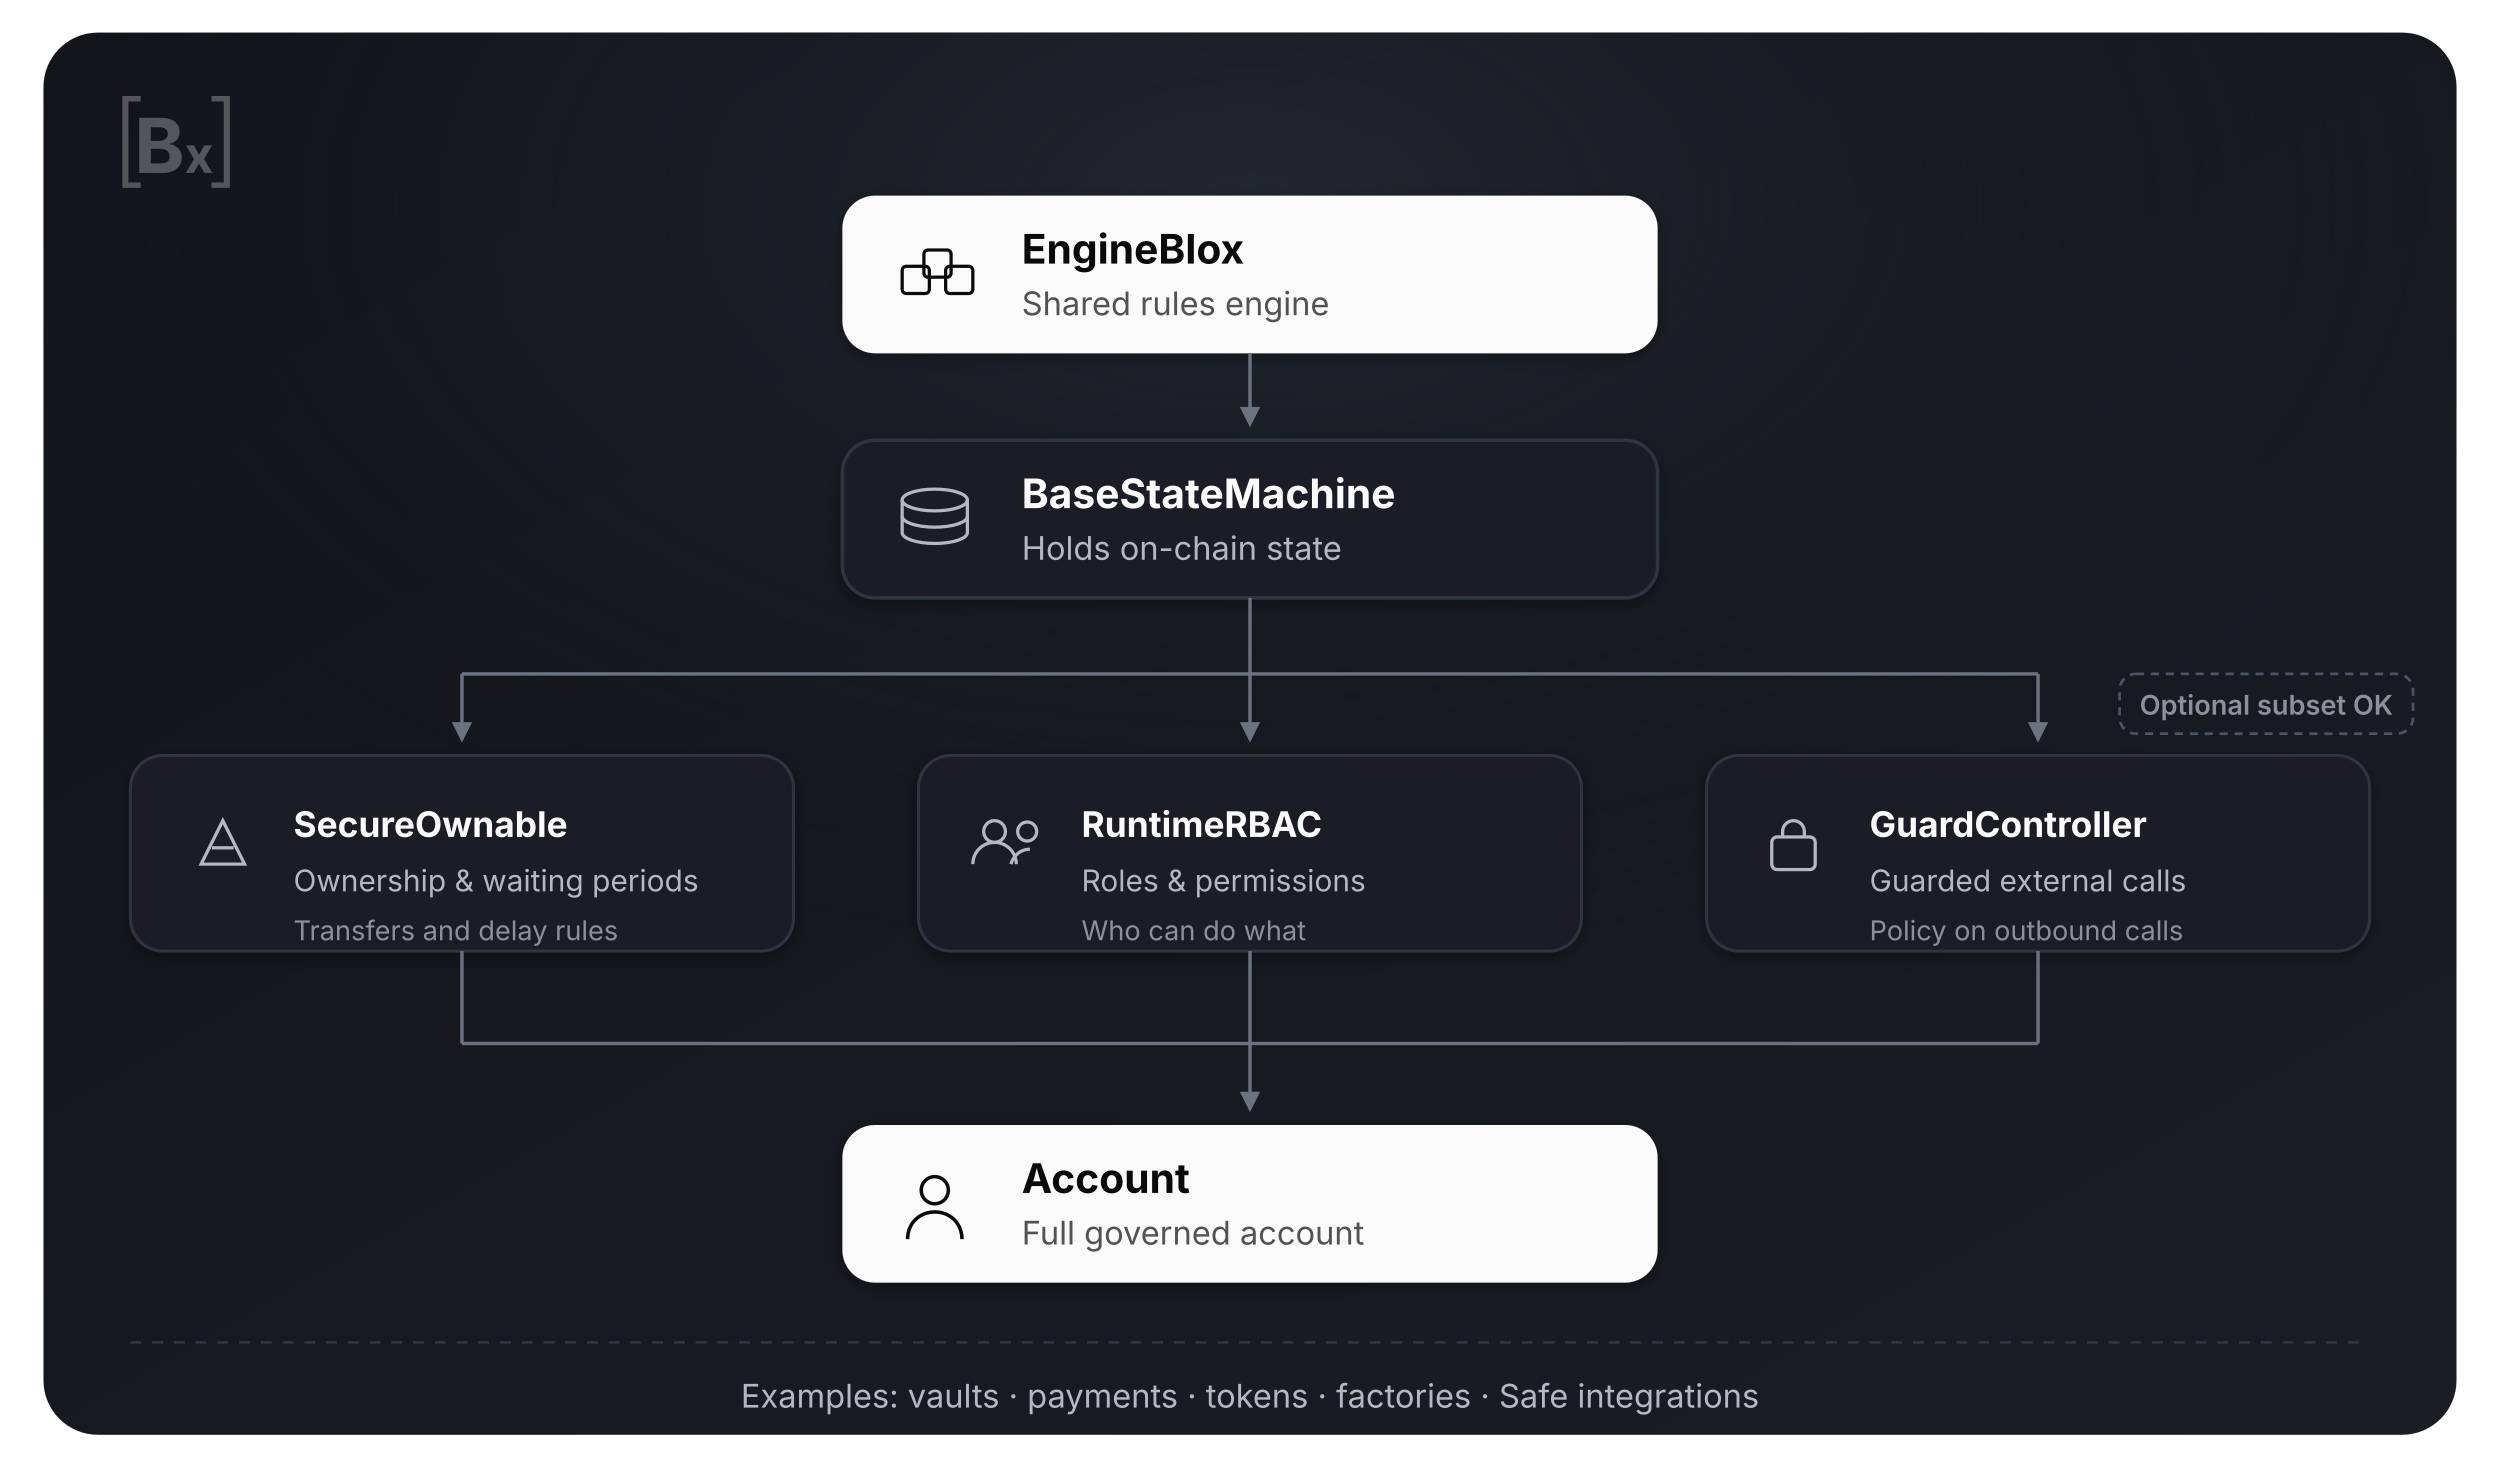
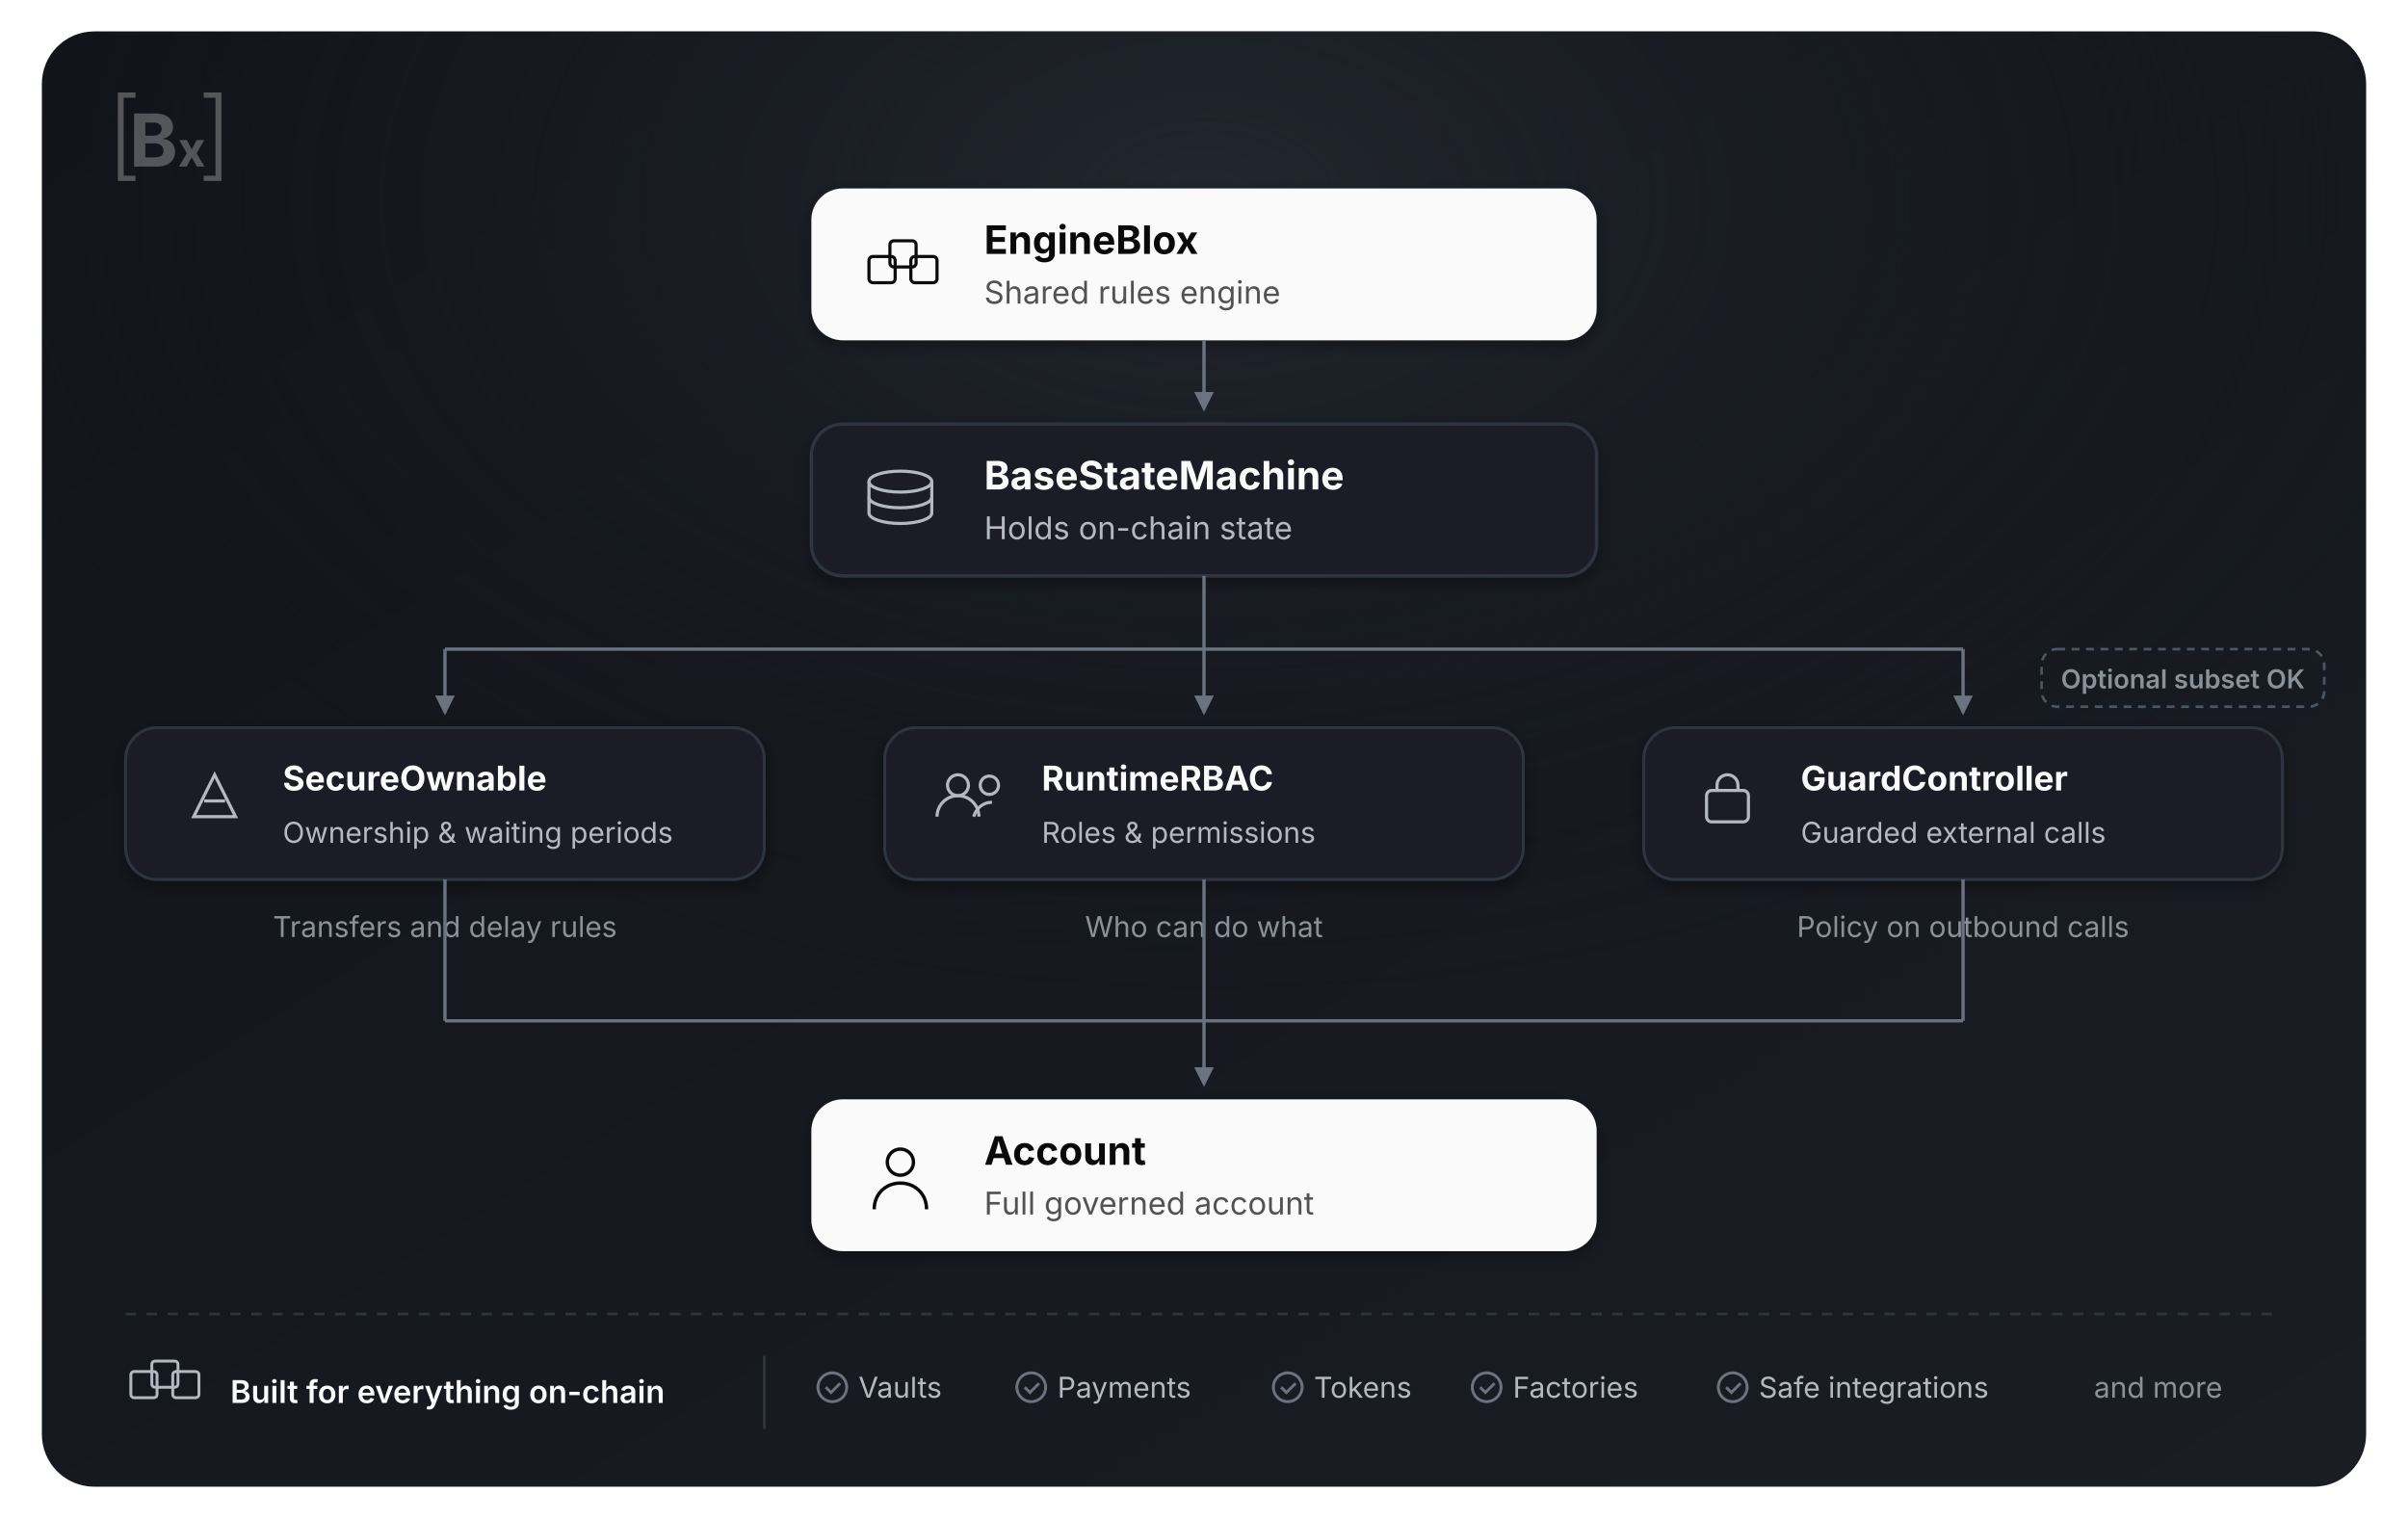
- <svg xmlns="http://www.w3.org/2000/svg" viewBox="0 0 920 540" role="img" aria-labelledby="title desc">
+ <svg xmlns="http://www.w3.org/2000/svg" viewBox="0 0 920 580" role="img" aria-labelledby="title desc">
  <defs>
    <linearGradient id="plate" x1="0" y1="0" x2="1" y2="1">
      <stop offset="0%" stop-color="#12141A" />
      <stop offset="100%" stop-color="#1A1D24" />
    </linearGradient>
    <radialGradient id="glow" cx="50%" cy="12%" r="55%">
      <stop offset="0%" stop-color="#252A33" stop-opacity="0.85" />
      <stop offset="100%" stop-color="#12141A" stop-opacity="0" />
    </radialGradient>
    <filter id="soft" x="-12%" y="-12%" width="124%" height="124%">
      <feDropShadow dx="0" dy="2" stdDeviation="3" flood-color="#000000" flood-opacity="0.35" />
    </filter>
    <marker id="arrow" markerWidth="6" markerHeight="6" refX="5" refY="3" orient="auto">
      <path d="M0,0 L6,3 L0,6 Z" fill="#6B7280" />
    </marker>
  </defs>
-   <rect x="16" y="12" width="888" height="516" rx="20" fill="url(#plate)" />
-   <rect x="16" y="12" width="888" height="516" rx="20" fill="url(#glow)" />
+   <rect x="16" y="12" width="888" height="556" rx="20" fill="url(#plate)" />
+   <rect x="16" y="12" width="888" height="556" rx="20" fill="url(#glow)" />
  <g opacity="0.28" fill="#FAFAFA" transform="translate(40 28) scale(1.55)" aria-hidden="true">
    <path d="M3.229 26.546V4.727H7.593V6.023H4.678V25.25H7.593V26.546H3.229Z" />
    <path d="M28.769 4.727V26.546H24.405V25.25H27.32V6.023H24.405V4.727H28.769Z" />
    <path d="M7.242 23V9.909H12.484C13.447 9.909 14.25 10.052 14.894 10.337C15.537 10.623 16.021 11.019 16.345 11.526C16.668 12.029 16.83 12.609 16.83 13.265C16.83 13.776 16.728 14.226 16.523 14.614C16.319 14.997 16.038 15.312 15.68 15.56C15.326 15.803 14.921 15.975 14.465 16.077V16.205C14.964 16.227 15.431 16.367 15.865 16.627C16.304 16.887 16.66 17.251 16.933 17.72C17.205 18.185 17.342 18.739 17.342 19.382C17.342 20.077 17.169 20.697 16.824 21.242C16.483 21.783 15.978 22.212 15.309 22.527C14.64 22.842 13.815 23 12.835 23H7.242ZM10.01 20.737H12.266C13.038 20.737 13.6 20.59 13.954 20.296C14.308 19.998 14.485 19.602 14.485 19.107C14.485 18.745 14.397 18.425 14.222 18.148C14.048 17.871 13.798 17.654 13.475 17.496C13.155 17.339 12.774 17.26 12.33 17.26H10.01V20.737ZM10.01 15.387H12.062C12.441 15.387 12.778 15.321 13.072 15.189C13.37 15.053 13.604 14.861 13.775 14.614C13.95 14.367 14.037 14.07 14.037 13.725C14.037 13.252 13.869 12.871 13.532 12.581C13.2 12.291 12.727 12.146 12.113 12.146H10.01V15.387ZM20.246 16.454L21.448 18.743L22.68 16.454H24.542L22.645 19.727L24.593 23H22.739L21.448 20.737L20.178 23H18.303L20.246 19.727L18.371 16.454H20.246Z" />
  </g>
  <g filter="url(#soft)">
    <rect x="310" y="72" width="300" height="58" rx="12" fill="#FAFAFA" />
  </g>
  <g stroke="#0A0A0A" stroke-width="1.2" fill="none" transform="translate(330 88)">
    <rect x="2" y="10" width="10" height="10" rx="1.5" />
    <rect x="10" y="4" width="10" height="10" rx="1.5" />
    <rect x="18" y="10" width="10" height="10" rx="1.5" />
  </g>
  <text x="376" y="97" font-family="Inter, system-ui, sans-serif" font-size="15" font-weight="700" fill="#0A0A0A">EngineBlox</text>
  <text x="376" y="116" font-family="Inter, system-ui, sans-serif" font-size="12" fill="#525252">Shared rules engine</text>
  <line x1="460" y1="130" x2="460" y2="156" stroke="#6B7280" stroke-width="1.25" marker-end="url(#arrow)" />
  <g filter="url(#soft)">
    <rect x="310" y="162" width="300" height="58" rx="12" fill="#1C1F26" stroke="#2E3440" stroke-width="1.25" />
  </g>
  <g stroke="#B3B8C2" stroke-width="1.2" fill="none" transform="translate(330 178)">
    <ellipse cx="14" cy="6" rx="12" ry="4" />
    <path d="M2 6 v12 c0 2.2 5.4 4 12 4 s12 -1.8 12 -4 V6" />
    <path d="M2 12 c0 2.2 5.4 4 12 4 s12 -1.8 12 -4" />
  </g>
  <text x="376" y="187" font-family="Inter, system-ui, sans-serif" font-size="15" font-weight="700" fill="#FAFAFA">BaseStateMachine</text>
  <text x="376" y="206" font-family="Inter, system-ui, sans-serif" font-size="12" fill="#B3B8C2">Holds on-chain state</text>
  <line x1="460" y1="220" x2="460" y2="248" stroke="#6B7280" stroke-width="1.25" />
  <line x1="170" y1="248" x2="750" y2="248" stroke="#6B7280" stroke-width="1.25" />
  <line x1="170" y1="248" x2="170" y2="272" stroke="#6B7280" stroke-width="1.25" marker-end="url(#arrow)" />
  <line x1="460" y1="248" x2="460" y2="272" stroke="#6B7280" stroke-width="1.25" marker-end="url(#arrow)" />
  <line x1="750" y1="248" x2="750" y2="272" stroke="#6B7280" stroke-width="1.25" marker-end="url(#arrow)" />
  <g filter="url(#soft)">
-     <rect x="48" y="278" width="244" height="72" rx="12" fill="#1C1F26" stroke="#2E3440" stroke-width="1.1" />
+     <rect x="48" y="278" width="244" height="58" rx="12" fill="#1C1F26" stroke="#2E3440" stroke-width="1.1" />
  </g>
-   <g stroke="#B3B8C2" stroke-width="1.2" fill="none" transform="translate(66 298)">
+   <g stroke="#B3B8C2" stroke-width="1.2" fill="none" transform="translate(66 292)">
    <path d="M8 20 l8 -16 8 16 Z" />
    <path d="M12 14 h8" />
  </g>
-   <text x="108" y="308" font-family="Inter, system-ui, sans-serif" font-size="13" font-weight="700" fill="#FAFAFA">SecureOwnable</text>
-   <text x="108" y="328" font-family="Inter, system-ui, sans-serif" font-size="11" fill="#B3B8C2">Ownership &amp; waiting periods</text>
-   <text x="108" y="346" font-family="Inter, system-ui, sans-serif" font-size="10" fill="#8B919A">Transfers and delay rules</text>
+   <text x="108" y="302" font-family="Inter, system-ui, sans-serif" font-size="13" font-weight="700" fill="#FAFAFA">SecureOwnable</text>
+   <text x="108" y="322" font-family="Inter, system-ui, sans-serif" font-size="11" fill="#B3B8C2">Ownership &amp; waiting periods</text>
+   <text x="170" y="358" text-anchor="middle" font-family="Inter, system-ui, sans-serif" font-size="11" fill="#8B919A">Transfers and delay rules</text>
  <g filter="url(#soft)">
-     <rect x="338" y="278" width="244" height="72" rx="12" fill="#1C1F26" stroke="#2E3440" stroke-width="1.1" />
+     <rect x="338" y="278" width="244" height="58" rx="12" fill="#1C1F26" stroke="#2E3440" stroke-width="1.1" />
  </g>
-   <g stroke="#B3B8C2" stroke-width="1.2" fill="none" transform="translate(356 298)">
+   <g stroke="#B3B8C2" stroke-width="1.2" fill="none" transform="translate(356 292)">
    <circle cx="10" cy="8" r="4" />
    <path d="M2 20 c0 -4.4 3.6 -8 8 -8 s8 3.6 8 8" />
    <circle cx="22" cy="8" r="3.5" />
    <path d="M16 20 c1 -3.2 3.6 -5.5 7 -5.5" />
  </g>
-   <text x="398" y="308" font-family="Inter, system-ui, sans-serif" font-size="13" font-weight="700" fill="#FAFAFA">RuntimeRBAC</text>
-   <text x="398" y="328" font-family="Inter, system-ui, sans-serif" font-size="11" fill="#B3B8C2">Roles &amp; permissions</text>
-   <text x="398" y="346" font-family="Inter, system-ui, sans-serif" font-size="10" fill="#8B919A">Who can do what</text>
+   <text x="398" y="302" font-family="Inter, system-ui, sans-serif" font-size="13" font-weight="700" fill="#FAFAFA">RuntimeRBAC</text>
+   <text x="398" y="322" font-family="Inter, system-ui, sans-serif" font-size="11" fill="#B3B8C2">Roles &amp; permissions</text>
+   <text x="460" y="358" text-anchor="middle" font-family="Inter, system-ui, sans-serif" font-size="11" fill="#8B919A">Who can do what</text>
  <g filter="url(#soft)">
-     <rect x="628" y="278" width="244" height="72" rx="12" fill="#1C1F26" stroke="#2E3440" stroke-width="1.1" />
+     <rect x="628" y="278" width="244" height="58" rx="12" fill="#1C1F26" stroke="#2E3440" stroke-width="1.1" />
  </g>
-   <g stroke="#B3B8C2" stroke-width="1.2" fill="none" transform="translate(646 298)">
+   <g stroke="#B3B8C2" stroke-width="1.2" fill="none" transform="translate(646 292)">
    <rect x="6" y="10" width="16" height="12" rx="2" />
    <path d="M10 10 V8 a4 4 0 0 1 8 0 v2" />
  </g>
-   <text x="688" y="308" font-family="Inter, system-ui, sans-serif" font-size="13" font-weight="700" fill="#FAFAFA">GuardController</text>
-   <text x="688" y="328" font-family="Inter, system-ui, sans-serif" font-size="11" fill="#B3B8C2">Guarded external calls</text>
-   <text x="688" y="346" font-family="Inter, system-ui, sans-serif" font-size="10" fill="#8B919A">Policy on outbound calls</text>
+   <text x="688" y="302" font-family="Inter, system-ui, sans-serif" font-size="13" font-weight="700" fill="#FAFAFA">GuardController</text>
+   <text x="688" y="322" font-family="Inter, system-ui, sans-serif" font-size="11" fill="#B3B8C2">Guarded external calls</text>
+   <text x="750" y="358" text-anchor="middle" font-family="Inter, system-ui, sans-serif" font-size="11" fill="#8B919A">Policy on outbound calls</text>
  <rect x="780" y="248" width="108" height="22" rx="6" fill="none" stroke="#4B5563" stroke-width="1" stroke-dasharray="3 2.5" />
  <text x="834" y="263" text-anchor="middle" font-family="Inter, system-ui, sans-serif" font-size="10" font-weight="600" fill="#8B919A">Optional subset OK</text>
-   <line x1="170" y1="350" x2="170" y2="384" stroke="#6B7280" stroke-width="1.25" />
-   <line x1="460" y1="350" x2="460" y2="384" stroke="#6B7280" stroke-width="1.25" />
-   <line x1="750" y1="350" x2="750" y2="384" stroke="#6B7280" stroke-width="1.25" />
-   <line x1="170" y1="384" x2="750" y2="384" stroke="#6B7280" stroke-width="1.25" />
-   <line x1="460" y1="384" x2="460" y2="408" stroke="#6B7280" stroke-width="1.25" marker-end="url(#arrow)" />
+   <line x1="170" y1="336" x2="170" y2="390" stroke="#6B7280" stroke-width="1.25" />
+   <line x1="460" y1="336" x2="460" y2="390" stroke="#6B7280" stroke-width="1.25" />
+   <line x1="750" y1="336" x2="750" y2="390" stroke="#6B7280" stroke-width="1.25" />
+   <line x1="170" y1="390" x2="750" y2="390" stroke="#6B7280" stroke-width="1.25" />
+   <line x1="460" y1="390" x2="460" y2="414" stroke="#6B7280" stroke-width="1.25" marker-end="url(#arrow)" />
  <g filter="url(#soft)">
-     <rect x="310" y="414" width="300" height="58" rx="12" fill="#FAFAFA" />
+     <rect x="310" y="420" width="300" height="58" rx="12" fill="#FAFAFA" />
  </g>
-   <g stroke="#0A0A0A" stroke-width="1.3" fill="none" transform="translate(330 428)">
+   <g stroke="#0A0A0A" stroke-width="1.3" fill="none" transform="translate(330 434)">
    <circle cx="14" cy="10" r="5" />
    <path d="M4 28 c0 -6 4.5 -10 10 -10 s10 4 10 10" />
  </g>
-   <text x="376" y="439" font-family="Inter, system-ui, sans-serif" font-size="15" font-weight="700" fill="#0A0A0A">Account</text>
-   <text x="376" y="458" font-family="Inter, system-ui, sans-serif" font-size="12" fill="#525252">Full governed account</text>
-   <line x1="48" y1="494" x2="872" y2="494" stroke="#2E3440" stroke-width="1" stroke-dasharray="4 4" />
-   <text x="460" y="518" text-anchor="middle" font-family="Inter, system-ui, sans-serif" font-size="12" fill="#B3B8C2">Examples: vaults · payments · tokens · factories · Safe integrations</text>
+   <text x="376" y="445" font-family="Inter, system-ui, sans-serif" font-size="15" font-weight="700" fill="#0A0A0A">Account</text>
+   <text x="376" y="464" font-family="Inter, system-ui, sans-serif" font-size="12" fill="#525252">Full governed account</text>
+   <line x1="48" y1="502" x2="872" y2="502" stroke="#2E3440" stroke-width="1" stroke-dasharray="4 4" />
+   <g stroke="#B3B8C2" stroke-width="1.1" fill="none" transform="translate(48 518)">
+     <rect x="2" y="6" width="10" height="10" rx="1.2" />
+     <rect x="10" y="2" width="10" height="10" rx="1.2" />
+     <rect x="18" y="6" width="10" height="10" rx="1.2" />
+   </g>
+   <text x="88" y="536" font-family="Inter, system-ui, sans-serif" font-size="12" font-weight="600" fill="#FAFAFA">Built for everything on-chain</text>
+   <line x1="292" y1="518" x2="292" y2="546" stroke="#2E3440" stroke-width="1" />
+   <g font-family="Inter, system-ui, sans-serif" font-size="11" fill="#B3B8C2">
+     <g transform="translate(312 522)">
+       <circle cx="6" cy="8" r="5.5" fill="none" stroke="#6B7280" stroke-width="1.1" />
+       <path d="M3.5 8 l2 2 3.5 -3.5" fill="none" stroke="#6B7280" stroke-width="1.1" />
+       <text x="16" y="12">Vaults</text>
+     </g>
+     <g transform="translate(388 522)">
+       <circle cx="6" cy="8" r="5.5" fill="none" stroke="#6B7280" stroke-width="1.1" />
+       <path d="M3.5 8 l2 2 3.5 -3.5" fill="none" stroke="#6B7280" stroke-width="1.1" />
+       <text x="16" y="12">Payments</text>
+     </g>
+     <g transform="translate(486 522)">
+       <circle cx="6" cy="8" r="5.5" fill="none" stroke="#6B7280" stroke-width="1.1" />
+       <path d="M3.5 8 l2 2 3.5 -3.5" fill="none" stroke="#6B7280" stroke-width="1.1" />
+       <text x="16" y="12">Tokens</text>
+     </g>
+     <g transform="translate(562 522)">
+       <circle cx="6" cy="8" r="5.5" fill="none" stroke="#6B7280" stroke-width="1.1" />
+       <path d="M3.5 8 l2 2 3.5 -3.5" fill="none" stroke="#6B7280" stroke-width="1.1" />
+       <text x="16" y="12">Factories</text>
+     </g>
+     <g transform="translate(656 522)">
+       <circle cx="6" cy="8" r="5.5" fill="none" stroke="#6B7280" stroke-width="1.1" />
+       <path d="M3.5 8 l2 2 3.5 -3.5" fill="none" stroke="#6B7280" stroke-width="1.1" />
+       <text x="16" y="12">Safe integrations</text>
+     </g>
+     <text x="800" y="534" fill="#8B919A">and more</text>
+   </g>
</svg>
